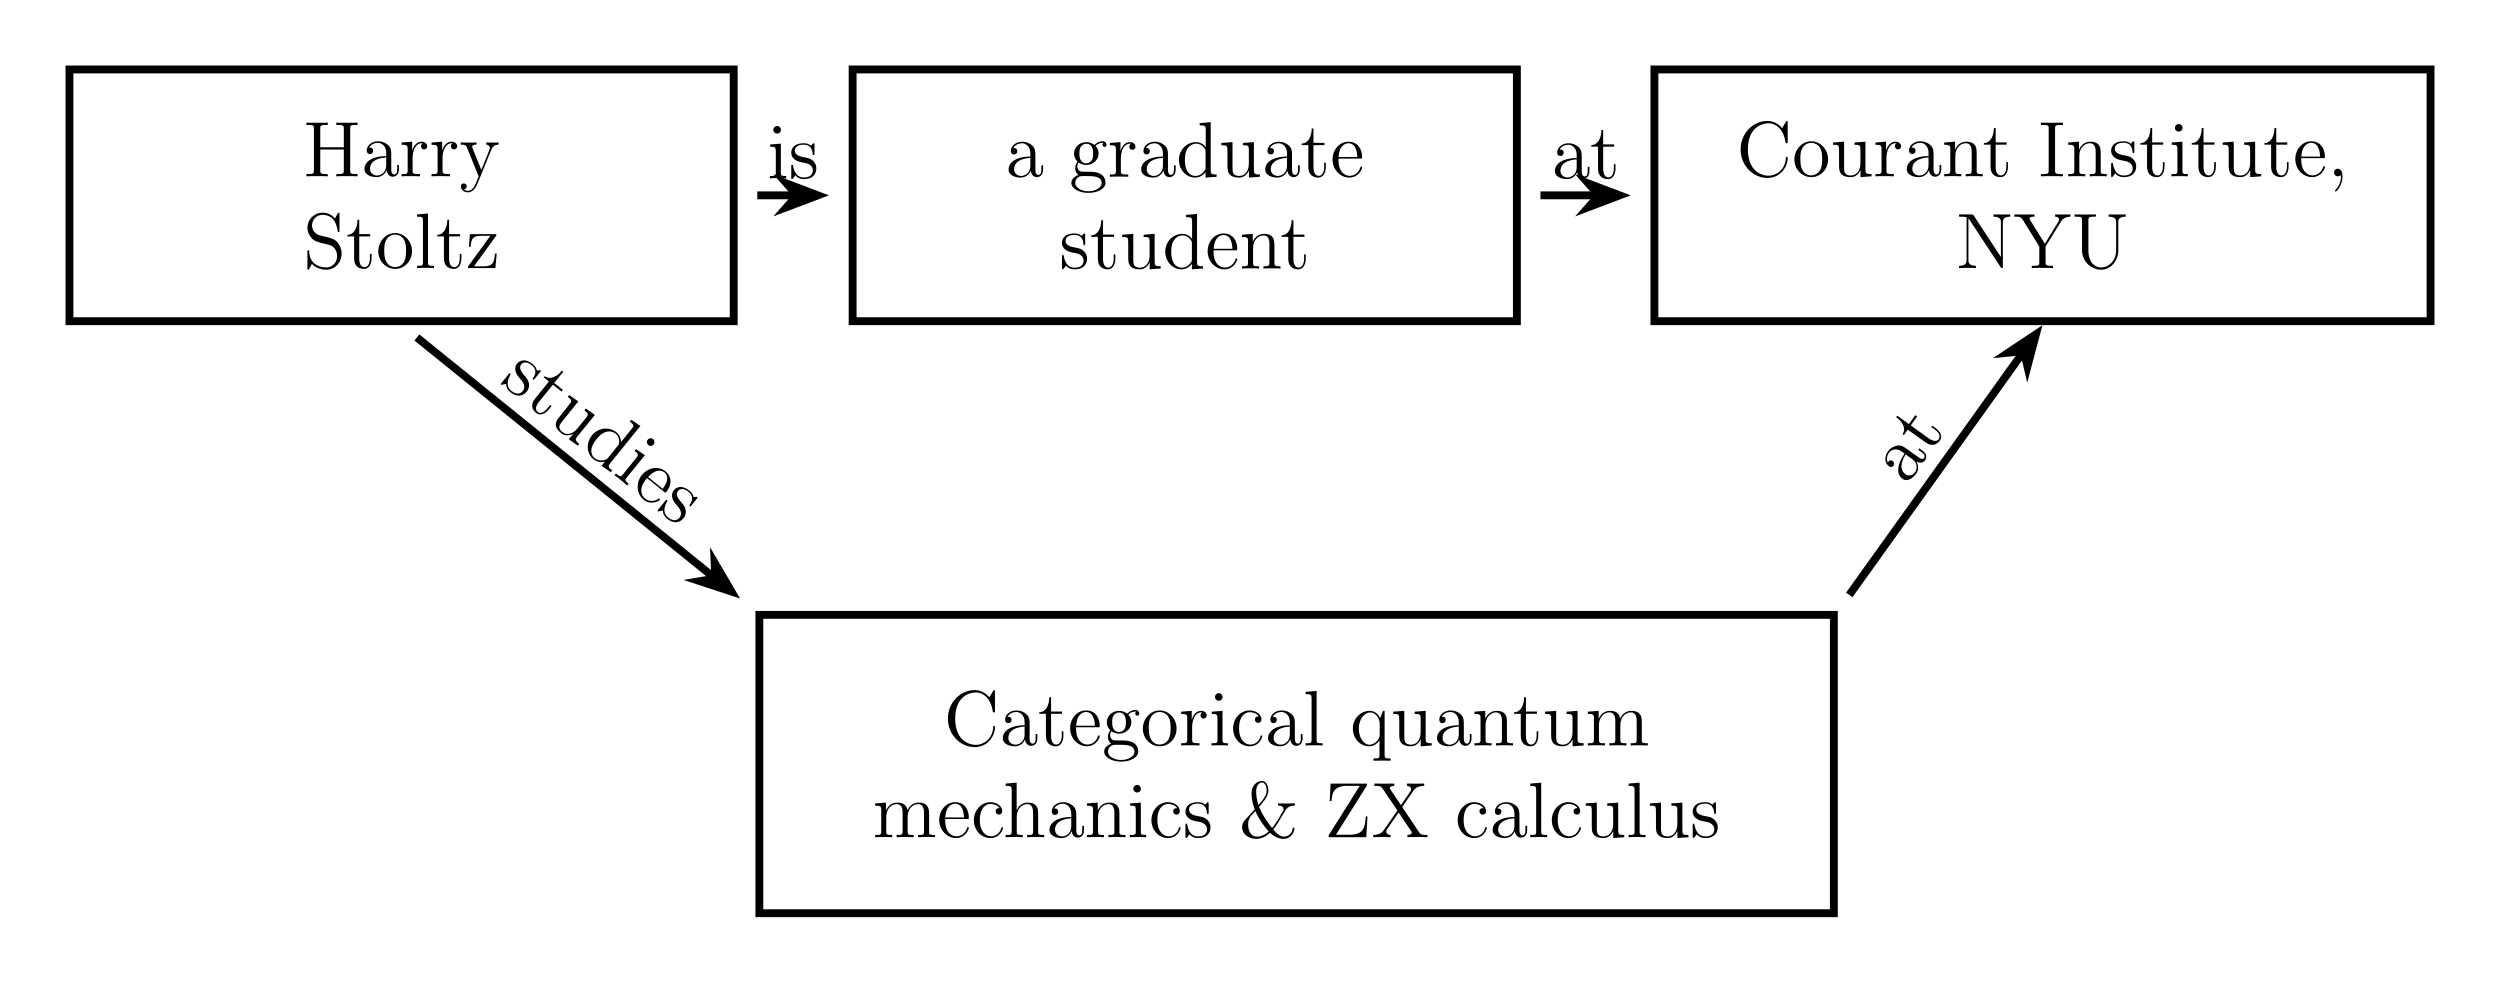
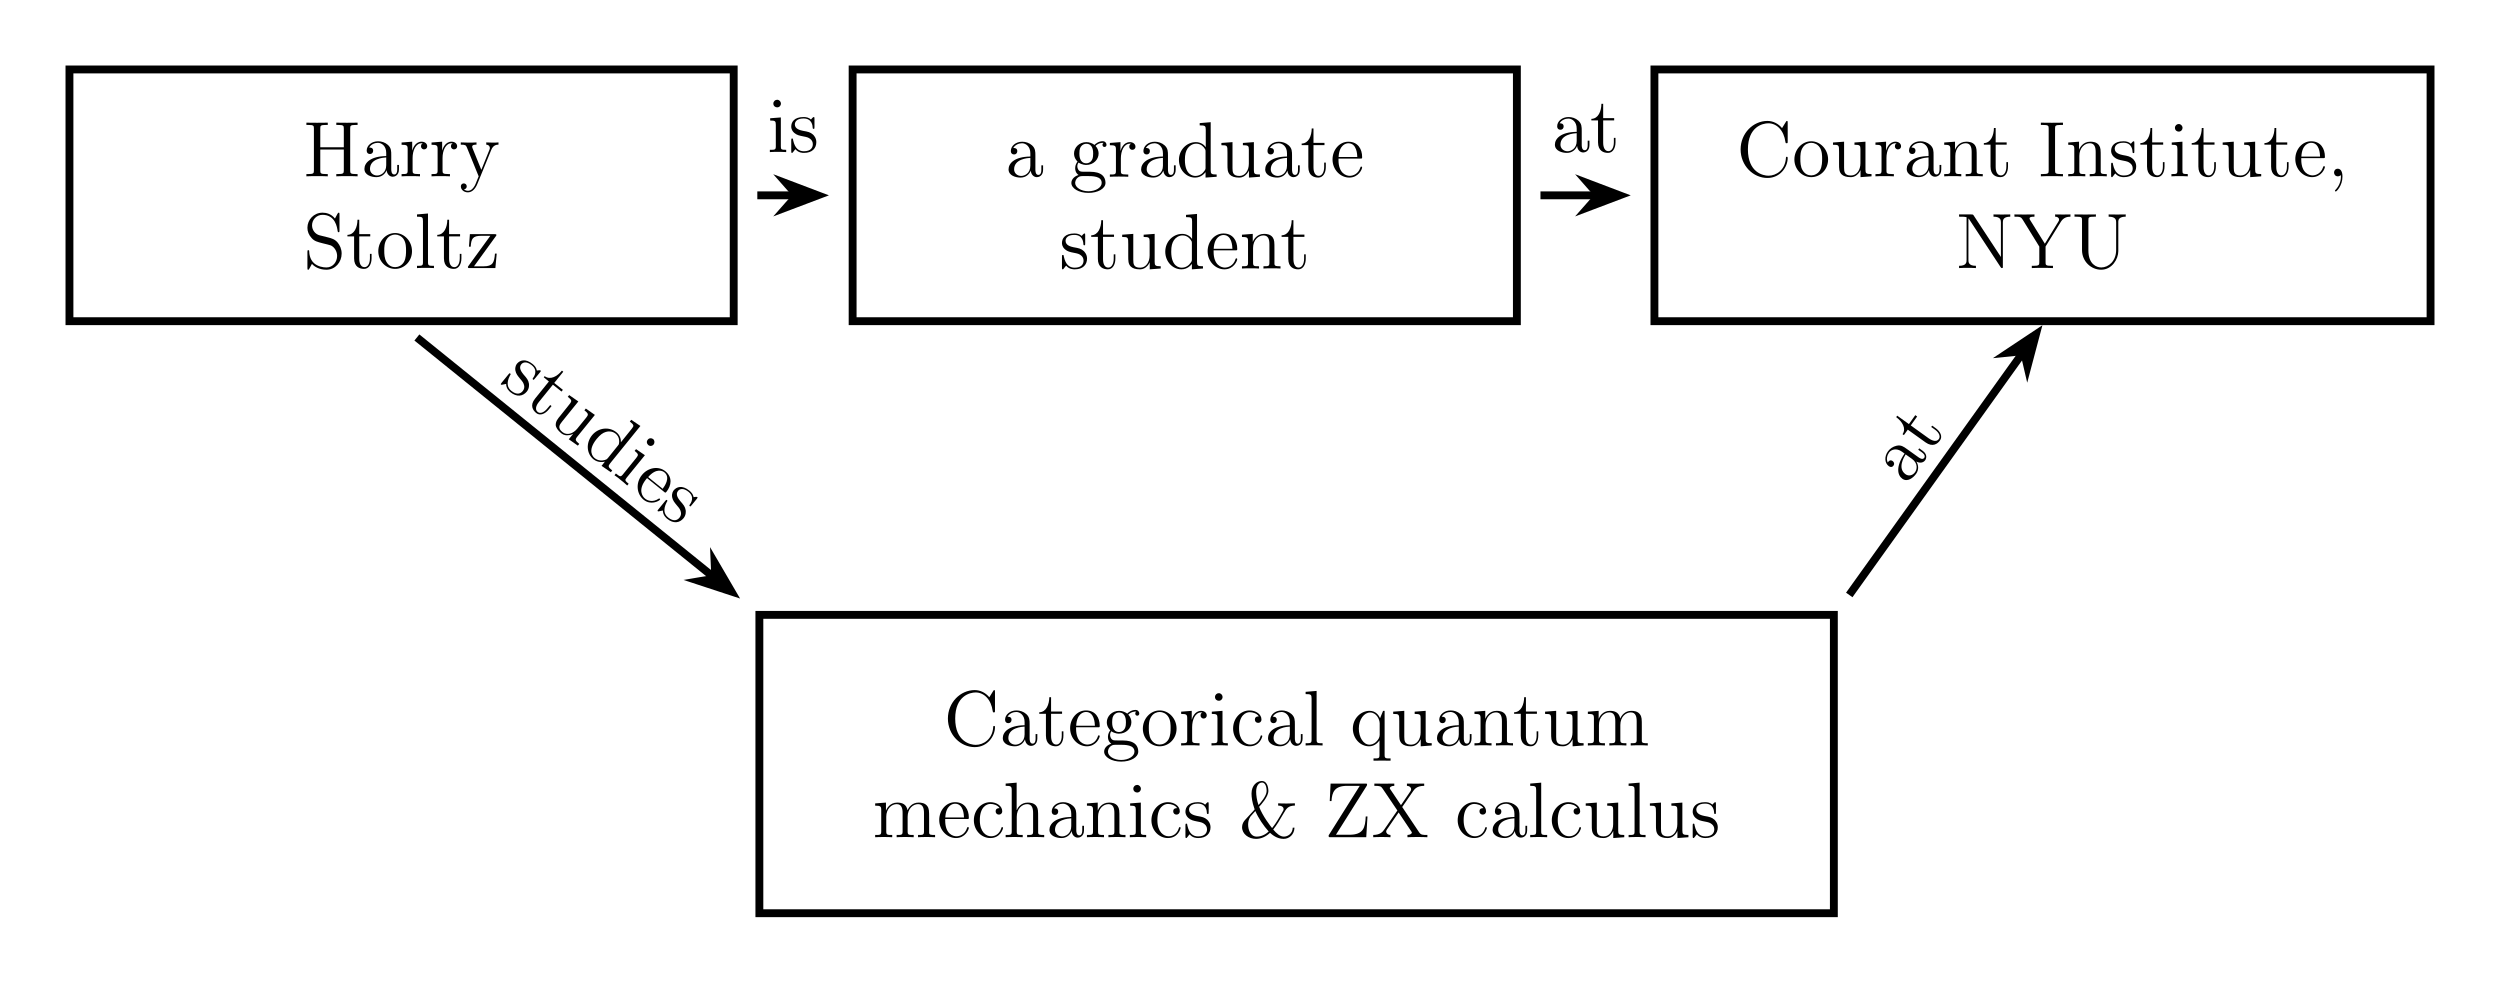
<svg xmlns="http://www.w3.org/2000/svg" xmlns:xlink="http://www.w3.org/1999/xlink" width="380.053pt" height="149.389pt" viewBox="0 0 380.053 149.389">
  <defs>
    <g>
      <g id="glyph-0-0">
        <path d="M 7.141 -7.25 C 7.141 -7.703 7.172 -7.812 8.031 -7.812 L 8.266 -7.812 L 8.266 -8.156 C 7.984 -8.141 7 -8.141 6.656 -8.141 C 6.297 -8.141 5.312 -8.141 5.031 -8.156 L 5.031 -7.812 L 5.266 -7.812 C 6.125 -7.812 6.172 -7.703 6.172 -7.25 L 6.172 -4.422 L 2.594 -4.422 L 2.594 -7.25 C 2.594 -7.703 2.625 -7.812 3.484 -7.812 L 3.734 -7.812 L 3.734 -8.156 C 3.438 -8.141 2.469 -8.141 2.109 -8.141 C 1.75 -8.141 0.781 -8.141 0.484 -8.156 L 0.484 -7.812 L 0.734 -7.812 C 1.594 -7.812 1.625 -7.703 1.625 -7.25 L 1.625 -0.906 C 1.625 -0.469 1.594 -0.344 0.734 -0.344 L 0.484 -0.344 L 0.484 0 C 0.781 -0.031 1.75 -0.031 2.109 -0.031 C 2.469 -0.031 3.438 -0.031 3.734 0 L 3.734 -0.344 L 3.484 -0.344 C 2.625 -0.344 2.594 -0.469 2.594 -0.906 L 2.594 -4.078 L 6.172 -4.078 L 6.172 -0.906 C 6.172 -0.469 6.125 -0.344 5.266 -0.344 L 5.031 -0.344 L 5.031 0 C 5.312 -0.031 6.297 -0.031 6.641 -0.031 C 7 -0.031 7.984 -0.031 8.266 0 L 8.266 -0.344 L 8.031 -0.344 C 7.172 -0.344 7.141 -0.469 7.141 -0.906 Z M 7.141 -7.25 " />
      </g>
      <g id="glyph-0-1">
        <path d="M 4.609 -3.188 C 4.609 -3.844 4.609 -4.312 4.094 -4.781 C 3.672 -5.156 3.125 -5.328 2.609 -5.328 C 1.625 -5.328 0.875 -4.688 0.875 -3.906 C 0.875 -3.562 1.094 -3.391 1.375 -3.391 C 1.656 -3.391 1.859 -3.594 1.859 -3.891 C 1.859 -4.375 1.438 -4.375 1.25 -4.375 C 1.531 -4.875 2.109 -5.094 2.578 -5.094 C 3.125 -5.094 3.844 -4.641 3.844 -3.562 L 3.844 -3.078 C 1.438 -3.047 0.531 -2.047 0.531 -1.125 C 0.531 -0.172 1.625 0.125 2.359 0.125 C 3.141 0.125 3.688 -0.359 3.906 -0.938 C 3.953 -0.375 4.328 0.062 4.844 0.062 C 5.094 0.062 5.781 -0.109 5.781 -1.062 L 5.781 -1.734 L 5.516 -1.734 L 5.516 -1.062 C 5.516 -0.375 5.234 -0.281 5.062 -0.281 C 4.609 -0.281 4.609 -0.922 4.609 -1.094 Z M 3.844 -1.688 C 3.844 -0.516 2.969 -0.125 2.453 -0.125 C 1.859 -0.125 1.375 -0.547 1.375 -1.125 C 1.375 -2.703 3.406 -2.844 3.844 -2.875 Z M 3.844 -1.688 " />
      </g>
      <g id="glyph-0-2">
        <path d="M 2 -2.781 C 2 -3.938 2.469 -5.031 3.391 -5.031 C 3.484 -5.031 3.516 -5.031 3.562 -5.016 C 3.469 -4.969 3.281 -4.906 3.281 -4.578 C 3.281 -4.234 3.547 -4.094 3.734 -4.094 C 3.984 -4.094 4.219 -4.25 4.219 -4.578 C 4.219 -4.938 3.891 -5.266 3.375 -5.266 C 2.359 -5.266 2.016 -4.172 1.953 -3.938 L 1.938 -3.938 L 1.938 -5.266 L 0.328 -5.141 L 0.328 -4.797 C 1.141 -4.797 1.25 -4.703 1.25 -4.125 L 1.25 -0.891 C 1.25 -0.344 1.109 -0.344 0.328 -0.344 L 0.328 0 C 0.672 -0.031 1.328 -0.031 1.688 -0.031 C 2.016 -0.031 2.859 -0.031 3.125 0 L 3.125 -0.344 L 2.891 -0.344 C 2.016 -0.344 2 -0.484 2 -0.906 Z M 2 -2.781 " />
      </g>
      <g id="glyph-0-3">
        <path d="M 4.844 -4 C 5.156 -4.797 5.719 -4.812 5.953 -4.812 L 5.953 -5.156 C 5.609 -5.125 5.438 -5.125 5.062 -5.125 C 4.781 -5.125 4.75 -5.125 4.094 -5.156 L 4.094 -4.812 C 4.531 -4.781 4.641 -4.5 4.641 -4.297 C 4.641 -4.188 4.609 -4.125 4.562 -4 L 3.344 -0.984 L 2.016 -4.25 C 1.953 -4.406 1.953 -4.484 1.953 -4.5 C 1.953 -4.812 2.359 -4.812 2.609 -4.812 L 2.609 -5.156 C 2.297 -5.125 1.703 -5.125 1.375 -5.125 C 0.922 -5.125 0.891 -5.125 0.219 -5.156 L 0.219 -4.812 C 0.906 -4.812 1 -4.75 1.156 -4.375 L 2.938 0 C 2.422 1.266 2.422 1.297 2.359 1.391 C 2.156 1.75 1.844 2.203 1.297 2.203 C 0.938 2.203 0.703 1.984 0.703 1.984 C 0.703 1.984 1.125 1.938 1.125 1.516 C 1.125 1.234 0.891 1.078 0.688 1.078 C 0.484 1.078 0.234 1.188 0.234 1.547 C 0.234 2 0.672 2.438 1.297 2.438 C 1.969 2.438 2.469 1.859 2.766 1.094 Z M 4.844 -4 " />
      </g>
      <g id="glyph-0-4">
        <path d="M 2.484 -4.984 C 1.875 -5.141 1.344 -5.734 1.344 -6.5 C 1.344 -7.344 2.016 -8.094 2.938 -8.094 C 4.906 -8.094 5.156 -6.156 5.234 -5.641 C 5.266 -5.5 5.266 -5.453 5.375 -5.453 C 5.516 -5.453 5.516 -5.516 5.516 -5.719 L 5.516 -8.141 C 5.516 -8.359 5.516 -8.422 5.391 -8.422 C 5.359 -8.422 5.312 -8.422 5.219 -8.266 L 4.828 -7.531 C 4.25 -8.266 3.469 -8.422 2.938 -8.422 C 1.609 -8.422 0.641 -7.344 0.641 -6.125 C 0.641 -5.562 0.844 -5.031 1.297 -4.547 C 1.703 -4.094 2.125 -3.984 2.969 -3.766 C 3.391 -3.672 4.047 -3.5 4.219 -3.438 C 4.781 -3.156 5.156 -2.516 5.156 -1.844 C 5.156 -0.938 4.516 -0.094 3.531 -0.094 C 2.984 -0.094 2.25 -0.234 1.656 -0.734 C 0.969 -1.359 0.922 -2.219 0.906 -2.625 C 0.891 -2.719 0.797 -2.719 0.781 -2.719 C 0.641 -2.719 0.641 -2.656 0.641 -2.438 L 0.641 -0.031 C 0.641 0.188 0.641 0.25 0.766 0.25 C 0.844 0.25 0.844 0.234 0.938 0.078 C 0.984 -0.016 1.234 -0.453 1.328 -0.641 C 1.75 -0.156 2.516 0.25 3.531 0.25 C 4.875 0.25 5.844 -0.891 5.844 -2.203 C 5.844 -2.922 5.562 -3.469 5.25 -3.859 C 4.812 -4.406 4.266 -4.531 3.797 -4.656 Z M 2.484 -4.984 " />
      </g>
      <g id="glyph-0-5">
        <path d="M 2.016 -4.812 L 3.688 -4.812 L 3.688 -5.156 L 2.016 -5.156 L 2.016 -7.344 L 1.75 -7.344 C 1.734 -6.234 1.297 -5.078 0.219 -5.047 L 0.219 -4.812 L 1.234 -4.812 L 1.234 -1.484 C 1.234 -0.156 2.109 0.125 2.75 0.125 C 3.5 0.125 3.891 -0.625 3.891 -1.484 L 3.891 -2.156 L 3.641 -2.156 L 3.641 -1.5 C 3.641 -0.641 3.281 -0.141 2.828 -0.141 C 2.016 -0.141 2.016 -1.25 2.016 -1.453 Z M 2.016 -4.812 " />
      </g>
      <g id="glyph-0-6">
        <path d="M 5.484 -2.562 C 5.484 -4.094 4.312 -5.328 2.922 -5.328 C 1.5 -5.328 0.359 -4.062 0.359 -2.562 C 0.359 -1.031 1.547 0.125 2.922 0.125 C 4.328 0.125 5.484 -1.047 5.484 -2.562 Z M 2.922 -0.141 C 2.484 -0.141 1.953 -0.328 1.609 -0.922 C 1.281 -1.453 1.266 -2.156 1.266 -2.672 C 1.266 -3.125 1.266 -3.844 1.641 -4.391 C 1.969 -4.906 2.5 -5.094 2.922 -5.094 C 3.375 -5.094 3.891 -4.875 4.203 -4.406 C 4.578 -3.859 4.578 -3.109 4.578 -2.672 C 4.578 -2.25 4.578 -1.5 4.266 -0.938 C 3.938 -0.375 3.375 -0.141 2.922 -0.141 Z M 2.922 -0.141 " />
      </g>
      <g id="glyph-0-7">
        <path d="M 2.062 -8.297 L 0.391 -8.156 L 0.391 -7.812 C 1.203 -7.812 1.297 -7.734 1.297 -7.141 L 1.297 -0.891 C 1.297 -0.344 1.172 -0.344 0.391 -0.344 L 0.391 0 C 0.734 -0.031 1.312 -0.031 1.672 -0.031 C 2.031 -0.031 2.625 -0.031 2.969 0 L 2.969 -0.344 C 2.203 -0.344 2.062 -0.344 2.062 -0.891 Z M 2.062 -8.297 " />
      </g>
      <g id="glyph-0-8">
        <path d="M 4.547 -4.812 C 4.656 -4.953 4.656 -4.969 4.656 -5.016 C 4.656 -5.156 4.578 -5.156 4.375 -5.156 L 0.625 -5.156 L 0.484 -3.25 L 0.75 -3.25 C 0.828 -4.469 1.047 -4.906 2.359 -4.906 L 3.734 -4.906 L 0.328 -0.219 C 0.328 0 0.344 0 0.609 0 L 4.5 0 L 4.703 -2.203 L 4.438 -2.203 C 4.328 -0.844 4.125 -0.266 2.703 -0.266 L 1.25 -0.266 Z M 4.547 -4.812 " />
      </g>
      <g id="glyph-0-9">
        <path d="M 1.422 -2.156 C 1.984 -1.797 2.469 -1.797 2.594 -1.797 C 3.672 -1.797 4.469 -2.609 4.469 -3.531 C 4.469 -3.844 4.375 -4.297 4 -4.688 C 4.453 -5.156 5.016 -5.156 5.078 -5.156 C 5.125 -5.156 5.188 -5.156 5.234 -5.141 C 5.109 -5.094 5.062 -4.969 5.062 -4.844 C 5.062 -4.672 5.172 -4.531 5.359 -4.531 C 5.469 -4.531 5.672 -4.594 5.672 -4.859 C 5.672 -5.062 5.516 -5.406 5.094 -5.406 C 4.469 -5.406 4 -5.016 3.844 -4.844 C 3.484 -5.109 3.062 -5.266 2.609 -5.266 C 1.531 -5.266 0.734 -4.453 0.734 -3.531 C 0.734 -2.859 1.141 -2.422 1.266 -2.312 C 1.125 -2.125 0.906 -1.781 0.906 -1.312 C 0.906 -0.625 1.328 -0.328 1.422 -0.266 C 0.875 -0.109 0.328 0.328 0.328 0.938 C 0.328 1.766 1.453 2.453 2.922 2.453 C 4.344 2.453 5.516 1.812 5.516 0.922 C 5.516 0.625 5.438 -0.078 4.719 -0.453 C 4.109 -0.766 3.516 -0.766 2.484 -0.766 C 1.75 -0.766 1.672 -0.766 1.453 -0.984 C 1.344 -1.109 1.234 -1.344 1.234 -1.594 C 1.234 -1.797 1.297 -2 1.422 -2.156 Z M 2.609 -2.047 C 1.547 -2.047 1.547 -3.25 1.547 -3.531 C 1.547 -3.734 1.547 -4.234 1.75 -4.547 C 1.984 -4.906 2.344 -5.016 2.594 -5.016 C 3.641 -5.016 3.641 -3.812 3.641 -3.531 C 3.641 -3.328 3.641 -2.828 3.438 -2.516 C 3.219 -2.156 2.859 -2.047 2.609 -2.047 Z M 2.922 2.203 C 1.781 2.203 0.906 1.609 0.906 0.938 C 0.906 0.844 0.938 0.375 1.391 0.062 C 1.656 -0.109 1.75 -0.109 2.594 -0.109 C 3.578 -0.109 4.938 -0.109 4.938 0.938 C 4.938 1.641 4.031 2.203 2.922 2.203 Z M 2.922 2.203 " />
      </g>
      <g id="glyph-0-10">
        <path d="M 3.578 -8.156 L 3.578 -7.812 C 4.406 -7.812 4.5 -7.734 4.5 -7.141 L 4.5 -4.5 C 4.25 -4.859 3.734 -5.266 3 -5.266 C 1.609 -5.266 0.422 -4.094 0.422 -2.562 C 0.422 -1.047 1.547 0.125 2.875 0.125 C 3.781 0.125 4.297 -0.484 4.469 -0.703 L 4.469 0.125 L 6.156 0 L 6.156 -0.344 C 5.344 -0.344 5.25 -0.438 5.25 -1.016 L 5.25 -8.297 Z M 4.469 -1.406 C 4.469 -1.188 4.469 -1.141 4.297 -0.891 C 4.016 -0.469 3.531 -0.125 2.922 -0.125 C 2.625 -0.125 1.328 -0.234 1.328 -2.562 C 1.328 -3.422 1.469 -3.891 1.734 -4.297 C 1.969 -4.656 2.453 -5.031 3.047 -5.031 C 3.797 -5.031 4.203 -4.5 4.328 -4.297 C 4.469 -4.094 4.469 -4.078 4.469 -3.859 Z M 4.469 -1.406 " />
      </g>
      <g id="glyph-0-11">
        <path d="M 3.641 -5.141 L 3.641 -4.797 C 4.453 -4.797 4.547 -4.703 4.547 -4.125 L 4.547 -1.984 C 4.547 -0.969 4 -0.125 3.109 -0.125 C 2.125 -0.125 2.062 -0.688 2.062 -1.312 L 2.062 -5.266 L 0.375 -5.141 L 0.375 -4.797 C 1.297 -4.797 1.297 -4.75 1.297 -3.688 L 1.297 -1.906 C 1.297 -1.156 1.297 -0.734 1.656 -0.328 C 1.938 -0.031 2.422 0.125 3.031 0.125 C 3.234 0.125 3.625 0.125 4.031 -0.234 C 4.375 -0.5 4.562 -0.953 4.562 -0.953 L 4.562 0.125 L 6.234 0 L 6.234 -0.344 C 5.422 -0.344 5.312 -0.438 5.312 -1.016 L 5.312 -5.266 Z M 3.641 -5.141 " />
      </g>
      <g id="glyph-0-12">
        <path d="M 4.578 -2.766 C 4.844 -2.766 4.859 -2.766 4.859 -3 C 4.859 -4.203 4.219 -5.328 2.766 -5.328 C 1.406 -5.328 0.359 -4.094 0.359 -2.625 C 0.359 -1.047 1.578 0.125 2.906 0.125 C 4.328 0.125 4.859 -1.172 4.859 -1.422 C 4.859 -1.5 4.812 -1.547 4.734 -1.547 C 4.641 -1.547 4.609 -1.484 4.594 -1.422 C 4.281 -0.422 3.484 -0.141 2.969 -0.141 C 2.469 -0.141 1.266 -0.484 1.266 -2.547 L 1.266 -2.766 Z M 1.281 -3 C 1.375 -4.875 2.422 -5.094 2.766 -5.094 C 4.047 -5.094 4.109 -3.406 4.125 -3 Z M 1.281 -3 " />
      </g>
      <g id="glyph-0-13">
        <path d="M 3.922 -5.062 C 3.922 -5.266 3.922 -5.328 3.797 -5.328 C 3.703 -5.328 3.484 -5.062 3.391 -4.953 C 3.031 -5.266 2.656 -5.328 2.266 -5.328 C 0.828 -5.328 0.391 -4.547 0.391 -3.891 C 0.391 -3.75 0.391 -3.328 0.844 -2.922 C 1.234 -2.578 1.641 -2.5 2.188 -2.391 C 2.844 -2.266 3 -2.219 3.297 -1.984 C 3.516 -1.812 3.672 -1.547 3.672 -1.203 C 3.672 -0.688 3.375 -0.125 2.312 -0.125 C 1.531 -0.125 0.953 -0.578 0.688 -1.766 C 0.641 -1.984 0.641 -2 0.641 -2.016 C 0.609 -2.062 0.562 -2.062 0.531 -2.062 C 0.391 -2.062 0.391 -2 0.391 -1.781 L 0.391 -0.156 C 0.391 0.062 0.391 0.125 0.516 0.125 C 0.578 0.125 0.578 0.109 0.781 -0.141 C 0.844 -0.234 0.844 -0.25 1.031 -0.438 C 1.484 0.125 2.125 0.125 2.328 0.125 C 3.578 0.125 4.203 -0.578 4.203 -1.516 C 4.203 -2.156 3.812 -2.547 3.703 -2.656 C 3.281 -3.031 2.953 -3.094 2.156 -3.234 C 1.812 -3.312 0.938 -3.484 0.938 -4.203 C 0.938 -4.562 1.188 -5.109 2.266 -5.109 C 3.562 -5.109 3.641 -4 3.656 -3.641 C 3.672 -3.531 3.75 -3.531 3.797 -3.531 C 3.922 -3.531 3.922 -3.594 3.922 -3.812 Z M 3.922 -5.062 " />
      </g>
      <g id="glyph-0-14">
        <path d="M 5.312 -2.906 C 5.312 -4.016 5.312 -4.344 5.047 -4.734 C 4.703 -5.203 4.141 -5.266 3.734 -5.266 C 2.562 -5.266 2.109 -4.281 2.016 -4.047 L 2.016 -5.266 L 0.375 -5.141 L 0.375 -4.797 C 1.188 -4.797 1.297 -4.703 1.297 -4.125 L 1.297 -0.891 C 1.297 -0.344 1.156 -0.344 0.375 -0.344 L 0.375 0 C 0.688 -0.031 1.344 -0.031 1.672 -0.031 C 2.016 -0.031 2.672 -0.031 2.969 0 L 2.969 -0.344 C 2.219 -0.344 2.062 -0.344 2.062 -0.891 L 2.062 -3.109 C 2.062 -4.359 2.891 -5.031 3.641 -5.031 C 4.375 -5.031 4.547 -4.422 4.547 -3.688 L 4.547 -0.891 C 4.547 -0.344 4.406 -0.344 3.641 -0.344 L 3.641 0 C 3.938 -0.031 4.594 -0.031 4.922 -0.031 C 5.266 -0.031 5.922 -0.031 6.234 0 L 6.234 -0.344 C 5.625 -0.344 5.328 -0.344 5.312 -0.703 Z M 5.312 -2.906 " />
      </g>
      <g id="glyph-0-15">
        <path d="M 7.797 -8.141 C 7.797 -8.359 7.797 -8.422 7.672 -8.422 C 7.609 -8.422 7.594 -8.391 7.516 -8.266 L 6.938 -7.328 C 6.391 -8 5.578 -8.422 4.719 -8.422 C 2.531 -8.422 0.641 -6.531 0.641 -4.094 C 0.641 -1.609 2.562 0.25 4.719 0.25 C 6.688 0.25 7.797 -1.453 7.797 -2.766 C 7.797 -2.906 7.797 -2.969 7.656 -2.969 C 7.547 -2.969 7.531 -2.922 7.531 -2.828 C 7.422 -0.938 6.031 -0.094 4.875 -0.094 C 4.047 -0.094 1.75 -0.594 1.75 -4.094 C 1.75 -7.547 4 -8.062 4.859 -8.062 C 6.125 -8.062 7.219 -7 7.453 -5.219 C 7.484 -5.062 7.484 -5.031 7.625 -5.031 C 7.797 -5.031 7.797 -5.062 7.797 -5.312 Z M 7.797 -8.141 " />
      </g>
      <g id="glyph-0-16">
        <path d="M 2.594 -7.25 C 2.594 -7.703 2.625 -7.812 3.531 -7.812 L 3.797 -7.812 L 3.797 -8.156 C 3.5 -8.141 2.469 -8.141 2.109 -8.141 C 1.75 -8.141 0.719 -8.141 0.438 -8.156 L 0.438 -7.812 L 0.688 -7.812 C 1.594 -7.812 1.625 -7.703 1.625 -7.25 L 1.625 -0.906 C 1.625 -0.469 1.594 -0.344 0.688 -0.344 L 0.438 -0.344 L 0.438 0 C 0.719 -0.031 1.75 -0.031 2.109 -0.031 C 2.469 -0.031 3.5 -0.031 3.797 0 L 3.797 -0.344 L 3.531 -0.344 C 2.625 -0.344 2.594 -0.469 2.594 -0.906 Z M 2.594 -7.25 " />
      </g>
      <g id="glyph-0-17">
        <path d="M 2.078 -7.359 C 2.078 -7.672 1.828 -7.953 1.5 -7.953 C 1.188 -7.953 0.922 -7.703 0.922 -7.375 C 0.922 -7.016 1.203 -6.797 1.5 -6.797 C 1.859 -6.797 2.078 -7.094 2.078 -7.359 Z M 0.438 -5.141 L 0.438 -4.797 C 1.188 -4.797 1.297 -4.719 1.297 -4.141 L 1.297 -0.891 C 1.297 -0.344 1.172 -0.344 0.391 -0.344 L 0.391 0 C 0.734 -0.031 1.297 -0.031 1.656 -0.031 C 1.781 -0.031 2.469 -0.031 2.875 0 L 2.875 -0.344 C 2.109 -0.344 2.062 -0.406 2.062 -0.875 L 2.062 -5.266 Z M 0.438 -5.141 " />
      </g>
      <g id="glyph-0-18">
        <path d="M 2.328 0.047 C 2.328 -0.688 2.078 -1.156 1.609 -1.156 C 1.266 -1.156 1.047 -0.891 1.047 -0.578 C 1.047 -0.266 1.266 0 1.625 0 C 1.812 0 1.938 -0.078 2.016 -0.141 C 2.047 -0.172 2.062 -0.172 2.062 -0.172 C 2.094 -0.172 2.094 -0.016 2.094 0.047 C 2.094 0.812 1.781 1.531 1.25 2.078 C 1.203 2.109 1.188 2.141 1.188 2.188 C 1.188 2.25 1.25 2.312 1.312 2.312 C 1.422 2.312 2.328 1.422 2.328 0.047 Z M 2.328 0.047 " />
      </g>
      <g id="glyph-0-19">
        <path d="M 2.703 -8 C 2.594 -8.156 2.578 -8.156 2.312 -8.156 L 0.484 -8.156 L 0.484 -7.812 C 1 -7.812 1.297 -7.812 1.625 -7.734 L 1.625 -1.25 C 1.625 -0.906 1.625 -0.344 0.484 -0.344 L 0.484 0 C 0.797 -0.031 1.438 -0.031 1.766 -0.031 C 2.109 -0.031 2.734 -0.031 3.047 0 L 3.047 -0.344 C 1.906 -0.344 1.906 -0.906 1.906 -1.25 L 1.906 -7.547 C 2.016 -7.453 2.016 -7.422 2.109 -7.281 L 6.781 -0.172 C 6.891 -0.016 6.906 0 7 0 C 7.094 0 7.125 -0.047 7.141 -0.078 L 7.141 -6.906 C 7.141 -7.25 7.141 -7.812 8.266 -7.812 L 8.266 -8.156 C 7.953 -8.141 7.328 -8.141 7 -8.141 C 6.656 -8.141 6.031 -8.141 5.719 -8.156 L 5.719 -7.812 C 6.844 -7.812 6.844 -7.25 6.844 -6.906 L 6.844 -1.688 Z M 2.703 -8 " />
      </g>
      <g id="glyph-0-20">
        <path d="M 7.188 -7.047 C 7.578 -7.672 8.125 -7.812 8.641 -7.812 L 8.641 -8.156 C 7.969 -8.141 7.953 -8.141 7.531 -8.141 C 7.203 -8.141 6.609 -8.141 6.312 -8.156 L 6.312 -7.812 C 6.656 -7.812 6.906 -7.656 6.906 -7.375 C 6.906 -7.219 6.891 -7.188 6.766 -7 L 4.75 -3.703 L 2.516 -7.297 C 2.453 -7.422 2.422 -7.453 2.422 -7.531 C 2.422 -7.781 2.734 -7.812 3.172 -7.812 L 3.172 -8.156 C 2.891 -8.141 1.922 -8.141 1.594 -8.141 C 1.25 -8.141 0.406 -8.141 0.125 -8.156 L 0.125 -7.812 C 0.969 -7.812 1.125 -7.781 1.391 -7.344 L 3.906 -3.266 L 3.906 -0.906 C 3.906 -0.469 3.875 -0.344 3.016 -0.344 L 2.766 -0.344 L 2.766 0 C 3.047 -0.031 4.031 -0.031 4.375 -0.031 C 4.719 -0.031 5.703 -0.031 5.984 0 L 5.984 -0.344 L 5.75 -0.344 C 4.875 -0.344 4.859 -0.469 4.859 -0.891 L 4.859 -3.281 Z M 7.188 -7.047 " />
      </g>
      <g id="glyph-0-21">
        <path d="M 6.812 -2.75 C 6.812 -1.078 5.672 -0.094 4.547 -0.094 C 3.844 -0.094 2.594 -0.578 2.594 -2.672 L 2.594 -7.25 C 2.594 -7.703 2.625 -7.812 3.484 -7.812 L 3.734 -7.812 L 3.734 -8.156 C 3.438 -8.141 2.469 -8.141 2.109 -8.141 C 1.75 -8.141 0.781 -8.141 0.484 -8.156 L 0.484 -7.812 L 0.734 -7.812 C 1.594 -7.812 1.625 -7.703 1.625 -7.25 L 1.625 -2.734 C 1.625 -1 3.016 0.25 4.531 0.25 C 6.188 0.25 7.141 -1.375 7.141 -2.562 L 7.141 -7.094 C 7.141 -7.812 8.062 -7.812 8.266 -7.812 L 8.266 -8.156 C 7.953 -8.141 7.312 -8.141 6.984 -8.141 C 6.641 -8.141 5.984 -8.141 5.672 -8.156 L 5.672 -7.812 C 6.812 -7.812 6.812 -7.25 6.812 -6.938 Z M 6.812 -2.75 " />
      </g>
      <g id="glyph-0-22">
        <path d="M 4.328 -4.422 C 4.188 -4.422 3.734 -4.422 3.734 -3.938 C 3.734 -3.641 3.938 -3.438 4.234 -3.438 C 4.5 -3.438 4.734 -3.609 4.734 -3.953 C 4.734 -4.75 3.891 -5.328 2.922 -5.328 C 1.531 -5.328 0.422 -4.094 0.422 -2.578 C 0.422 -1.047 1.562 0.125 2.922 0.125 C 4.5 0.125 4.859 -1.312 4.859 -1.422 C 4.859 -1.531 4.766 -1.531 4.734 -1.531 C 4.625 -1.531 4.609 -1.5 4.578 -1.344 C 4.312 -0.5 3.672 -0.141 3.031 -0.141 C 2.297 -0.141 1.328 -0.781 1.328 -2.594 C 1.328 -4.578 2.344 -5.062 2.938 -5.062 C 3.391 -5.062 4.047 -4.891 4.328 -4.422 Z M 4.328 -4.422 " />
      </g>
      <g id="glyph-0-23">
        <path d="M 5.25 -5.266 L 5.016 -5.266 L 4.562 -4.156 C 4.344 -4.609 3.891 -5.266 2.969 -5.266 C 1.656 -5.266 0.422 -4.141 0.422 -2.562 C 0.422 -1.047 1.562 0.125 2.875 0.125 C 3.516 0.125 4.047 -0.172 4.469 -0.781 L 4.469 1.438 C 4.469 1.969 4.344 1.969 3.562 1.969 L 3.562 2.312 C 3.875 2.297 4.516 2.297 4.859 2.297 C 5.203 2.297 5.844 2.297 6.156 2.312 L 6.156 1.969 C 5.391 1.969 5.25 1.969 5.25 1.438 Z M 4.5 -1.609 C 4.5 -1.219 4.281 -0.875 4 -0.594 C 3.578 -0.156 3.125 -0.125 2.938 -0.125 C 2.031 -0.125 1.328 -1.25 1.328 -2.562 C 1.328 -4 2.156 -5.016 3.047 -5.016 C 4 -5.016 4.5 -3.984 4.5 -3.359 Z M 4.5 -1.609 " />
      </g>
      <g id="glyph-0-24">
        <path d="M 8.578 -2.906 C 8.578 -4.016 8.578 -4.344 8.297 -4.734 C 7.953 -5.203 7.391 -5.266 6.984 -5.266 C 5.984 -5.266 5.484 -4.547 5.297 -4.094 C 5.125 -5.016 4.484 -5.266 3.734 -5.266 C 2.562 -5.266 2.109 -4.281 2.016 -4.047 L 2.016 -5.266 L 0.375 -5.141 L 0.375 -4.797 C 1.188 -4.797 1.297 -4.703 1.297 -4.125 L 1.297 -0.891 C 1.297 -0.344 1.156 -0.344 0.375 -0.344 L 0.375 0 C 0.688 -0.031 1.344 -0.031 1.672 -0.031 C 2.016 -0.031 2.672 -0.031 2.969 0 L 2.969 -0.344 C 2.219 -0.344 2.062 -0.344 2.062 -0.891 L 2.062 -3.109 C 2.062 -4.359 2.891 -5.031 3.641 -5.031 C 4.375 -5.031 4.547 -4.422 4.547 -3.688 L 4.547 -0.891 C 4.547 -0.344 4.406 -0.344 3.641 -0.344 L 3.641 0 C 3.938 -0.031 4.594 -0.031 4.922 -0.031 C 5.266 -0.031 5.922 -0.031 6.234 0 L 6.234 -0.344 C 5.469 -0.344 5.312 -0.344 5.312 -0.891 L 5.312 -3.109 C 5.312 -4.359 6.141 -5.031 6.891 -5.031 C 7.625 -5.031 7.797 -4.422 7.797 -3.688 L 7.797 -0.891 C 7.797 -0.344 7.656 -0.344 6.891 -0.344 L 6.891 0 C 7.203 -0.031 7.844 -0.031 8.172 -0.031 C 8.516 -0.031 9.172 -0.031 9.484 0 L 9.484 -0.344 C 8.875 -0.344 8.578 -0.344 8.578 -0.703 Z M 8.578 -2.906 " />
      </g>
      <g id="glyph-0-25">
        <path d="M 5.312 -2.906 C 5.312 -4.016 5.312 -4.344 5.047 -4.734 C 4.703 -5.203 4.141 -5.266 3.734 -5.266 C 2.703 -5.266 2.219 -4.5 2.062 -4.125 L 2.047 -4.125 L 2.047 -8.297 L 0.375 -8.156 L 0.375 -7.812 C 1.188 -7.812 1.297 -7.734 1.297 -7.141 L 1.297 -0.891 C 1.297 -0.344 1.156 -0.344 0.375 -0.344 L 0.375 0 C 0.688 -0.031 1.344 -0.031 1.672 -0.031 C 2.016 -0.031 2.672 -0.031 2.969 0 L 2.969 -0.344 C 2.219 -0.344 2.062 -0.344 2.062 -0.891 L 2.062 -3.109 C 2.062 -4.359 2.891 -5.031 3.641 -5.031 C 4.375 -5.031 4.547 -4.422 4.547 -3.688 L 4.547 -0.891 C 4.547 -0.344 4.406 -0.344 3.641 -0.344 L 3.641 0 C 3.938 -0.031 4.594 -0.031 4.922 -0.031 C 5.266 -0.031 5.922 -0.031 6.234 0 L 6.234 -0.344 C 5.625 -0.344 5.328 -0.344 5.312 -0.703 Z M 5.312 -2.906 " />
      </g>
      <g id="glyph-0-26">
        <path d="M 0.938 -2.625 C 0.734 -2.406 0.484 -2.016 0.484 -1.531 C 0.484 -0.484 1.484 0.25 2.609 0.25 C 3.406 0.25 4.125 -0.094 4.734 -0.672 C 5.031 -0.406 5.766 0.25 6.797 0.25 C 7.688 0.25 8.422 -0.438 8.453 -1.453 L 8.188 -1.453 C 8.156 -0.531 7.422 -0.094 6.844 -0.094 C 6.25 -0.094 5.719 -0.578 5.219 -1.172 C 5.766 -1.859 6.188 -2.562 6.797 -3.625 C 7.219 -4.344 7.469 -4.797 8.516 -4.812 L 8.516 -5.156 C 8.109 -5.141 7.719 -5.125 7.328 -5.125 C 7 -5.125 6.234 -5.125 5.969 -5.156 L 5.969 -4.812 C 6.469 -4.812 6.797 -4.609 6.797 -4.281 C 6.797 -4.234 6.797 -4.156 6.75 -4.062 C 6.516 -3.625 6.188 -3.078 5.891 -2.594 C 5.469 -1.906 5.094 -1.453 5.047 -1.391 C 4.844 -1.641 3.625 -3.188 3.078 -4.625 C 3.375 -4.953 4.484 -6.141 4.484 -7.047 C 4.484 -7.156 4.469 -8.547 3.484 -8.547 C 2.766 -8.547 1.922 -7.906 1.922 -6.641 C 1.922 -6.078 2.031 -5.266 2.328 -4.453 C 2.359 -4.359 2.391 -4.266 2.391 -4.25 C 2.391 -4.203 2.328 -4.141 2.312 -4.125 Z M 2.984 -4.891 C 2.734 -5.578 2.625 -6.391 2.625 -6.922 C 2.625 -7.891 3.078 -8.312 3.516 -8.312 C 4.172 -8.312 4.219 -7.266 4.219 -7.031 C 4.219 -6.25 3.234 -5.172 2.984 -4.891 Z M 2.5 -3.984 C 2.969 -2.891 3.766 -1.719 4.531 -0.875 C 3.797 -0.172 3.062 -0.094 2.719 -0.094 C 1.734 -0.094 1.406 -1.172 1.406 -1.906 C 1.406 -2.219 1.453 -2.719 1.766 -3.156 C 1.781 -3.188 2.406 -3.875 2.5 -3.984 Z M 2.5 -3.984 " />
      </g>
      <g id="glyph-0-27">
        <path d="M 6.391 -7.75 C 6.484 -7.906 6.484 -7.906 6.484 -8 C 6.484 -8.156 6.438 -8.156 6.203 -8.156 L 0.938 -8.156 L 0.812 -5.5 L 1.078 -5.5 C 1.156 -6.844 1.531 -7.812 3.469 -7.812 L 5.375 -7.812 L 0.641 -0.281 C 0.641 -0.016 0.656 0 0.938 0 L 6.359 0 L 6.547 -3.156 L 6.281 -3.156 C 6.203 -1.469 5.953 -0.375 3.781 -0.375 L 1.75 -0.375 Z M 6.391 -7.75 " />
      </g>
      <g id="glyph-0-28">
        <path d="M 4.672 -4.594 L 6.328 -7 C 6.531 -7.281 6.875 -7.812 8.016 -7.812 L 8.016 -8.156 C 7.5 -8.141 7.359 -8.141 6.75 -8.141 C 6.438 -8.141 5.672 -8.141 5.391 -8.156 L 5.391 -7.812 C 5.875 -7.781 6.031 -7.5 6.031 -7.297 C 6.031 -7.156 5.984 -7.094 5.922 -6.984 L 4.484 -4.875 L 2.875 -7.266 C 2.828 -7.312 2.781 -7.406 2.781 -7.453 C 2.781 -7.625 3.031 -7.812 3.469 -7.812 L 3.469 -8.156 C 3.172 -8.141 2.234 -8.141 1.891 -8.141 C 1.547 -8.141 0.719 -8.141 0.438 -8.156 L 0.438 -7.812 C 1.328 -7.812 1.453 -7.75 1.703 -7.375 L 3.938 -4.062 L 1.922 -1.141 C 1.719 -0.844 1.344 -0.359 0.266 -0.344 L 0.266 0 C 0.781 -0.031 0.906 -0.031 1.516 -0.031 C 1.844 -0.031 2.625 -0.031 2.891 0 L 2.891 -0.344 C 2.391 -0.375 2.234 -0.672 2.234 -0.875 C 2.234 -1 2.297 -1.094 2.359 -1.188 L 4.125 -3.766 L 6.062 -0.875 C 6.125 -0.766 6.141 -0.75 6.141 -0.703 C 6.141 -0.562 5.922 -0.359 5.469 -0.344 L 5.469 0 C 5.75 -0.031 6.688 -0.031 7.031 -0.031 C 7.359 -0.031 8.219 -0.031 8.5 0 L 8.5 -0.344 C 7.797 -0.344 7.5 -0.344 7.234 -0.766 Z M 4.672 -4.594 " />
      </g>
      <g id="glyph-1-0">
        <path d="M 6.234 -1.469 C 6.359 -1.625 6.391 -1.672 6.297 -1.75 C 6.219 -1.812 5.891 -1.75 5.75 -1.734 C 5.672 -2.188 5.406 -2.469 5.109 -2.719 C 3.984 -3.625 3.156 -3.281 2.734 -2.781 C 2.656 -2.672 2.391 -2.344 2.484 -1.734 C 2.578 -1.219 2.859 -0.906 3.203 -0.484 C 3.641 0.016 3.719 0.172 3.812 0.531 C 3.875 0.797 3.828 1.109 3.609 1.375 C 3.297 1.781 2.703 2.031 1.875 1.359 C 1.266 0.875 1.094 0.141 1.641 -0.938 C 1.75 -1.141 1.75 -1.156 1.766 -1.156 C 1.766 -1.219 1.734 -1.25 1.703 -1.281 C 1.594 -1.359 1.547 -1.312 1.422 -1.141 L 0.391 0.125 C 0.25 0.297 0.219 0.344 0.328 0.422 C 0.375 0.453 0.391 0.438 0.703 0.375 C 0.797 0.344 0.812 0.344 1.078 0.297 C 1.078 1.031 1.578 1.422 1.734 1.562 C 2.703 2.344 3.625 2.188 4.219 1.469 C 4.625 0.969 4.562 0.406 4.547 0.266 C 4.453 -0.297 4.234 -0.547 3.703 -1.156 C 3.484 -1.438 2.922 -2.109 3.375 -2.672 C 3.594 -2.953 4.125 -3.219 4.969 -2.547 C 5.969 -1.734 5.344 -0.828 5.125 -0.531 C 5.078 -0.438 5.141 -0.391 5.172 -0.359 C 5.266 -0.281 5.312 -0.328 5.438 -0.5 Z M 6.234 -1.469 " />
      </g>
      <g id="glyph-1-1">
        <path d="M 4.594 -2.484 L 5.906 -1.438 L 6.109 -1.703 L 4.797 -2.75 L 6.172 -4.453 L 5.969 -4.625 C 5.266 -3.75 4.203 -3.141 3.344 -3.781 L 3.203 -3.609 L 3.984 -2.969 L 1.891 -0.375 C 1.047 0.656 1.562 1.422 2.062 1.828 C 2.641 2.297 3.422 1.953 3.969 1.281 L 4.391 0.766 L 4.188 0.609 L 3.766 1.109 C 3.234 1.781 2.641 1.953 2.297 1.672 C 1.656 1.156 2.344 0.297 2.469 0.141 Z M 4.594 -2.484 " />
      </g>
      <g id="glyph-1-2">
        <path d="M 6.062 -1.719 L 5.844 -1.453 C 6.484 -0.938 6.484 -0.797 6.125 -0.344 L 4.781 1.312 C 4.141 2.109 3.188 2.422 2.5 1.859 C 1.734 1.234 2.047 0.766 2.438 0.281 L 4.922 -2.797 L 3.531 -3.766 L 3.312 -3.5 C 4.031 -2.922 4 -2.875 3.328 -2.062 L 2.219 -0.672 C 1.734 -0.094 1.484 0.234 1.484 0.797 C 1.516 1.188 1.812 1.609 2.281 2 C 2.438 2.125 2.734 2.375 3.281 2.344 C 3.719 2.359 4.141 2.125 4.141 2.125 L 3.469 2.953 L 4.844 3.922 L 5.062 3.656 C 4.438 3.141 4.406 3 4.766 2.547 L 7.438 -0.75 Z M 6.062 -1.719 " />
      </g>
      <g id="glyph-1-3">
        <path d="M 7.906 -4.094 L 7.688 -3.828 C 8.328 -3.312 8.359 -3.188 7.984 -2.734 L 6.328 -0.672 C 6.359 -1.109 6.219 -1.75 5.641 -2.203 C 4.562 -3.078 2.906 -2.922 1.938 -1.734 C 0.984 -0.547 1.125 1.062 2.156 1.906 C 2.859 2.469 3.641 2.328 3.906 2.266 L 3.391 2.906 L 4.797 3.875 L 5.016 3.609 C 4.375 3.094 4.359 2.953 4.719 2.5 L 9.297 -3.156 Z M 4.359 1.719 C 4.219 1.891 4.188 1.922 3.906 2.016 C 3.422 2.156 2.828 2.125 2.344 1.734 C 2.125 1.562 1.172 0.641 2.641 -1.172 C 3.188 -1.828 3.578 -2.109 4.047 -2.25 C 4.453 -2.391 5.062 -2.359 5.531 -1.984 C 6.109 -1.516 6.094 -0.859 6.062 -0.625 C 6.047 -0.375 6.031 -0.359 5.891 -0.188 Z M 4.359 1.719 " />
      </g>
      <g id="glyph-1-4">
        <path d="M 6.234 -4.406 C 6.438 -4.656 6.422 -5.031 6.172 -5.25 C 5.922 -5.438 5.562 -5.422 5.359 -5.156 C 5.125 -4.875 5.203 -4.531 5.438 -4.344 C 5.719 -4.109 6.062 -4.203 6.234 -4.406 Z M 3.578 -3.719 L 3.359 -3.453 C 3.938 -2.984 3.984 -2.859 3.625 -2.406 L 1.578 0.125 C 1.234 0.547 1.125 0.469 0.516 -0.016 L 0.297 0.25 C 0.594 0.438 1.031 0.781 1.297 1.016 C 1.406 1.094 1.938 1.516 2.234 1.812 L 2.453 1.547 C 1.859 1.062 1.859 0.984 2.156 0.609 L 4.922 -2.797 Z M 3.578 -3.719 " />
      </g>
      <g id="glyph-1-5">
        <path d="M 5.297 0.719 C 5.5 0.891 5.516 0.891 5.672 0.719 C 6.422 -0.219 6.625 -1.484 5.5 -2.406 C 4.438 -3.25 2.859 -2.969 1.938 -1.828 C 0.938 -0.594 1.156 1.078 2.188 1.922 C 3.281 2.812 4.516 2.141 4.672 1.938 C 4.719 1.875 4.719 1.828 4.656 1.766 C 4.578 1.719 4.516 1.734 4.469 1.781 C 3.594 2.359 2.797 2.078 2.406 1.75 C 2.016 1.438 1.281 0.422 2.578 -1.188 L 2.719 -1.359 Z M 2.891 -1.516 C 4.125 -2.938 5.094 -2.453 5.359 -2.234 C 6.344 -1.422 5.344 -0.078 5.094 0.266 Z M 2.891 -1.516 " />
      </g>
      <g id="glyph-2-0">
        <path d="M 0.094 -5.609 C -0.438 -5.984 -0.812 -6.266 -1.5 -6.109 C -2.047 -5.984 -2.516 -5.656 -2.812 -5.234 C -3.375 -4.438 -3.297 -3.453 -2.656 -3 C -2.375 -2.797 -2.109 -2.859 -1.953 -3.094 C -1.781 -3.312 -1.844 -3.609 -2.078 -3.781 C -2.484 -4.062 -2.719 -3.719 -2.828 -3.562 C -3.078 -4.094 -2.906 -4.688 -2.641 -5.062 C -2.328 -5.516 -1.531 -5.828 -0.656 -5.203 L -0.266 -4.922 C -1.641 -2.953 -1.359 -1.625 -0.609 -1.094 C 0.172 -0.531 1.062 -1.25 1.484 -1.844 C 1.938 -2.469 1.844 -3.203 1.516 -3.719 C 1.984 -3.438 2.562 -3.484 2.859 -3.906 C 3.016 -4.109 3.266 -4.766 2.5 -5.328 L 1.953 -5.719 L 1.812 -5.5 L 2.359 -5.109 C 2.906 -4.703 2.812 -4.406 2.719 -4.266 C 2.453 -3.906 1.938 -4.281 1.797 -4.391 Z M 0.859 -4.109 C 1.812 -3.422 1.625 -2.484 1.312 -2.078 C 0.969 -1.594 0.359 -1.438 -0.125 -1.781 C -1.406 -2.703 -0.328 -4.422 -0.109 -4.797 Z M 0.859 -4.109 " />
      </g>
      <g id="glyph-2-1">
        <path d="M -2.734 -4.438 L -1.766 -5.797 L -2.047 -6 L -3.016 -4.641 L -4.797 -5.922 L -4.953 -5.703 C -4.047 -5.031 -3.375 -4 -3.984 -3.109 L -3.781 -2.969 L -3.188 -3.797 L -0.484 -1.859 C 0.594 -1.094 1.344 -1.641 1.703 -2.156 C 2.141 -2.766 1.75 -3.516 1.062 -4.016 L 0.516 -4.406 L 0.375 -4.203 L 0.906 -3.828 C 1.609 -3.328 1.797 -2.75 1.531 -2.375 C 1.062 -1.719 0.156 -2.375 -0.016 -2.484 Z M -2.734 -4.438 " />
      </g>
    </g>
  </defs>
  <path fill="none" stroke-width="1.196" stroke-linecap="butt" stroke-linejoin="miter" stroke="rgb(0%, 0%, 0%)" stroke-opacity="1" stroke-miterlimit="10" d="M -50.491 29.055 L 50.489 29.055 L 50.489 67.324 L -50.491 67.324 Z M -50.491 29.055 " transform="matrix(1, 0, 0, -1, 61.05, 77.883)" />
  <g fill="rgb(0%, 0%, 0%)" fill-opacity="1">
    <use xlink:href="#glyph-0-0" x="46.095" y="26.805" />
    <use xlink:href="#glyph-0-1" x="54.87" y="26.805" />
    <use xlink:href="#glyph-0-2" x="60.723" y="26.805" />
    <use xlink:href="#glyph-0-2" x="65.276" y="26.805" />
    <use xlink:href="#glyph-0-3" x="69.828" y="26.805" />
  </g>
  <g fill="rgb(0%, 0%, 0%)" fill-opacity="1">
    <use xlink:href="#glyph-0-4" x="46.093" y="40.753" />
    <use xlink:href="#glyph-0-5" x="52.597" y="40.753" />
    <use xlink:href="#glyph-0-6" x="57.149" y="40.753" />
    <use xlink:href="#glyph-0-7" x="63.002" y="40.753" />
    <use xlink:href="#glyph-0-5" x="66.254" y="40.753" />
    <use xlink:href="#glyph-0-8" x="70.807" y="40.753" />
  </g>
  <path fill="none" stroke-width="1.196" stroke-linecap="butt" stroke-linejoin="miter" stroke="rgb(0%, 0%, 0%)" stroke-opacity="1" stroke-miterlimit="10" d="M 68.567 29.055 L 169.548 29.055 L 169.548 67.324 L 68.567 67.324 Z M 68.567 29.055 " transform="matrix(1, 0, 0, -1, 61.05, 77.883)" />
  <g fill="rgb(0%, 0%, 0%)" fill-opacity="1">
    <use xlink:href="#glyph-0-1" x="152.791" y="26.872" />
  </g>
  <g fill="rgb(0%, 0%, 0%)" fill-opacity="1">
    <use xlink:href="#glyph-0-9" x="162.542" y="26.872" />
    <use xlink:href="#glyph-0-2" x="168.395" y="26.872" />
    <use xlink:href="#glyph-0-1" x="172.947" y="26.872" />
    <use xlink:href="#glyph-0-10" x="178.801" y="26.872" />
    <use xlink:href="#glyph-0-11" x="185.304" y="26.872" />
    <use xlink:href="#glyph-0-1" x="191.808" y="26.872" />
    <use xlink:href="#glyph-0-5" x="197.661" y="26.872" />
    <use xlink:href="#glyph-0-12" x="202.214" y="26.872" />
  </g>
  <g fill="rgb(0%, 0%, 0%)" fill-opacity="1">
    <use xlink:href="#glyph-0-13" x="161.05" y="40.82" />
    <use xlink:href="#glyph-0-5" x="165.667" y="40.82" />
    <use xlink:href="#glyph-0-11" x="170.22" y="40.82" />
    <use xlink:href="#glyph-0-10" x="176.723" y="40.82" />
    <use xlink:href="#glyph-0-12" x="183.227" y="40.82" />
    <use xlink:href="#glyph-0-14" x="188.43" y="40.82" />
  </g>
  <g fill="rgb(0%, 0%, 0%)" fill-opacity="1">
    <use xlink:href="#glyph-0-5" x="194.611" y="40.82" />
  </g>
  <path fill="none" stroke-width="1.196" stroke-linecap="butt" stroke-linejoin="miter" stroke="rgb(0%, 0%, 0%)" stroke-opacity="1" stroke-miterlimit="10" d="M 190.458 29.055 L 308.446 29.055 L 308.446 67.324 L 190.458 67.324 Z M 190.458 29.055 " transform="matrix(1, 0, 0, -1, 61.05, 77.883)" />
  <g fill="rgb(0%, 0%, 0%)" fill-opacity="1">
    <use xlink:href="#glyph-0-15" x="263.97" y="26.805" />
    <use xlink:href="#glyph-0-6" x="272.425" y="26.805" />
    <use xlink:href="#glyph-0-11" x="278.278" y="26.805" />
    <use xlink:href="#glyph-0-2" x="284.782" y="26.805" />
    <use xlink:href="#glyph-0-1" x="289.334" y="26.805" />
    <use xlink:href="#glyph-0-14" x="295.187" y="26.805" />
  </g>
  <g fill="rgb(0%, 0%, 0%)" fill-opacity="1">
    <use xlink:href="#glyph-0-5" x="301.368" y="26.805" />
  </g>
  <g fill="rgb(0%, 0%, 0%)" fill-opacity="1">
    <use xlink:href="#glyph-0-16" x="309.818" y="26.805" />
    <use xlink:href="#glyph-0-14" x="314.041" y="26.805" />
    <use xlink:href="#glyph-0-13" x="320.544" y="26.805" />
    <use xlink:href="#glyph-0-5" x="325.161" y="26.805" />
    <use xlink:href="#glyph-0-17" x="329.714" y="26.805" />
    <use xlink:href="#glyph-0-5" x="332.966" y="26.805" />
    <use xlink:href="#glyph-0-11" x="337.518" y="26.805" />
    <use xlink:href="#glyph-0-5" x="344.022" y="26.805" />
    <use xlink:href="#glyph-0-12" x="348.575" y="26.805" />
    <use xlink:href="#glyph-0-18" x="353.777" y="26.805" />
  </g>
  <g fill="rgb(0%, 0%, 0%)" fill-opacity="1">
    <use xlink:href="#glyph-0-19" x="297.336" y="40.753" />
    <use xlink:href="#glyph-0-20" x="306.111" y="40.753" />
    <use xlink:href="#glyph-0-21" x="314.886" y="40.753" />
  </g>
  <path fill="none" stroke-width="1.196" stroke-linecap="butt" stroke-linejoin="miter" stroke="rgb(0%, 0%, 0%)" stroke-opacity="1" stroke-miterlimit="10" d="M 54.391 -60.945 L 217.735 -60.945 L 217.735 -15.59 L 54.391 -15.59 Z M 54.391 -60.945 " transform="matrix(1, 0, 0, -1, 61.05, 77.883)" />
  <g fill="rgb(0%, 0%, 0%)" fill-opacity="1">
    <use xlink:href="#glyph-0-15" x="143.461" y="113.329" />
    <use xlink:href="#glyph-0-1" x="151.916" y="113.329" />
    <use xlink:href="#glyph-0-5" x="157.769" y="113.329" />
    <use xlink:href="#glyph-0-12" x="162.322" y="113.329" />
    <use xlink:href="#glyph-0-9" x="167.524" y="113.329" />
    <use xlink:href="#glyph-0-6" x="173.378" y="113.329" />
    <use xlink:href="#glyph-0-2" x="179.231" y="113.329" />
    <use xlink:href="#glyph-0-17" x="183.783" y="113.329" />
    <use xlink:href="#glyph-0-22" x="187.035" y="113.329" />
    <use xlink:href="#glyph-0-1" x="192.238" y="113.329" />
    <use xlink:href="#glyph-0-7" x="198.091" y="113.329" />
  </g>
  <g fill="rgb(0%, 0%, 0%)" fill-opacity="1">
    <use xlink:href="#glyph-0-23" x="205.241" y="113.329" />
    <use xlink:href="#glyph-0-11" x="211.419" y="113.329" />
    <use xlink:href="#glyph-0-1" x="217.923" y="113.329" />
    <use xlink:href="#glyph-0-14" x="223.776" y="113.329" />
  </g>
  <g fill="rgb(0%, 0%, 0%)" fill-opacity="1">
    <use xlink:href="#glyph-0-5" x="229.957" y="113.329" />
    <use xlink:href="#glyph-0-11" x="234.509" y="113.329" />
    <use xlink:href="#glyph-0-24" x="241.013" y="113.329" />
  </g>
  <g fill="rgb(0%, 0%, 0%)" fill-opacity="1">
    <use xlink:href="#glyph-0-24" x="132.668" y="127.276" />
    <use xlink:href="#glyph-0-12" x="142.423" y="127.276" />
    <use xlink:href="#glyph-0-22" x="147.626" y="127.276" />
  </g>
  <g fill="rgb(0%, 0%, 0%)" fill-opacity="1">
    <use xlink:href="#glyph-0-25" x="152.506" y="127.276" />
    <use xlink:href="#glyph-0-1" x="159.01" y="127.276" />
    <use xlink:href="#glyph-0-14" x="164.863" y="127.276" />
    <use xlink:href="#glyph-0-17" x="171.367" y="127.276" />
    <use xlink:href="#glyph-0-22" x="174.619" y="127.276" />
    <use xlink:href="#glyph-0-13" x="179.822" y="127.276" />
  </g>
  <g fill="rgb(0%, 0%, 0%)" fill-opacity="1">
    <use xlink:href="#glyph-0-26" x="188.336" y="127.276" />
  </g>
  <g fill="rgb(0%, 0%, 0%)" fill-opacity="1">
    <use xlink:href="#glyph-0-27" x="201.339" y="127.276" />
    <use xlink:href="#glyph-0-28" x="208.493" y="127.276" />
  </g>
  <g fill="rgb(0%, 0%, 0%)" fill-opacity="1">
    <use xlink:href="#glyph-0-22" x="221.177" y="127.276" />
    <use xlink:href="#glyph-0-1" x="226.38" y="127.276" />
    <use xlink:href="#glyph-0-7" x="232.233" y="127.276" />
    <use xlink:href="#glyph-0-22" x="235.485" y="127.276" />
    <use xlink:href="#glyph-0-11" x="240.688" y="127.276" />
    <use xlink:href="#glyph-0-7" x="247.192" y="127.276" />
    <use xlink:href="#glyph-0-11" x="250.443" y="127.276" />
  </g>
  <g fill="rgb(0%, 0%, 0%)" fill-opacity="1">
    <use xlink:href="#glyph-0-13" x="256.935" y="127.276" />
  </g>
  <path fill="none" stroke-width="1.196" stroke-linecap="butt" stroke-linejoin="miter" stroke="rgb(0%, 0%, 0%)" stroke-opacity="1" stroke-miterlimit="10" d="M 54.079 48.188 L 59.821 48.188 " transform="matrix(1, 0, 0, -1, 61.05, 77.883)" />
  <path fill-rule="nonzero" fill="rgb(0%, 0%, 0%)" fill-opacity="1" stroke-width="1.196" stroke-linecap="butt" stroke-linejoin="miter" stroke="rgb(0%, 0%, 0%)" stroke-opacity="1" stroke-miterlimit="10" d="M 6.667 -0.002 L 1.929 1.795 L 3.511 -0.002 L 1.929 -1.795 Z M 6.667 -0.002 " transform="matrix(1, 0, 0, -1, 117.6608, 29.69353)" />
  <g fill="rgb(0%, 0%, 0%)" fill-opacity="1">
-     <use xlink:href="#glyph-0-17" x="116.643" y="27.104" />
-     <use xlink:href="#glyph-0-13" x="119.895" y="27.104" />
+     <use xlink:href="#glyph-0-17" x="116.643" y="23.119" />
+     <use xlink:href="#glyph-0-13" x="119.895" y="23.119" />
  </g>
  <path fill="none" stroke-width="1.196" stroke-linecap="butt" stroke-linejoin="miter" stroke="rgb(0%, 0%, 0%)" stroke-opacity="1" stroke-miterlimit="10" d="M 173.134 48.188 L 181.716 48.188 " transform="matrix(1, 0, 0, -1, 61.05, 77.883)" />
  <path fill-rule="nonzero" fill="rgb(0%, 0%, 0%)" fill-opacity="1" stroke-width="1.196" stroke-linecap="butt" stroke-linejoin="miter" stroke="rgb(0%, 0%, 0%)" stroke-opacity="1" stroke-miterlimit="10" d="M 6.667 -0.002 L 1.932 1.795 L 3.51 -0.002 L 1.932 -1.795 Z M 6.667 -0.002 " transform="matrix(1, 0, 0, -1, 239.5521, 29.69353)" />
  <g fill="rgb(0%, 0%, 0%)" fill-opacity="1">
-     <use xlink:href="#glyph-0-1" x="235.847" y="27.104" />
-     <use xlink:href="#glyph-0-5" x="241.7" y="27.104" />
+     <use xlink:href="#glyph-0-1" x="235.847" y="23.119" />
+     <use xlink:href="#glyph-0-5" x="241.7" y="23.119" />
  </g>
  <path fill="none" stroke-width="1.196" stroke-linecap="butt" stroke-linejoin="miter" stroke="rgb(0%, 0%, 0%)" stroke-opacity="1" stroke-miterlimit="10" d="M 2.325 26.578 L 47.458 -9.875 " transform="matrix(1, 0, 0, -1, 61.05, 77.883)" />
  <path fill-rule="nonzero" fill="rgb(0%, 0%, 0%)" fill-opacity="1" stroke-width="1.196" stroke-linecap="butt" stroke-linejoin="miter" stroke="rgb(0%, 0%, 0%)" stroke-opacity="1" stroke-miterlimit="10" d="M 6.667 -0.001 L 1.93 1.797 L 3.511 0.001 L 1.929 -1.794 Z M 6.667 -0.001 " transform="matrix(0.77791, 0.62833, 0.62833, -0.77791, 106.01, 85.73983)" />
  <g fill="rgb(0%, 0%, 0%)" fill-opacity="1">
    <use xlink:href="#glyph-1-0" x="75.865" y="58.063" />
    <use xlink:href="#glyph-1-1" x="79.457" y="60.964" />
    <use xlink:href="#glyph-1-2" x="82.998" y="63.825" />
    <use xlink:href="#glyph-1-3" x="88.057" y="67.911" />
    <use xlink:href="#glyph-1-4" x="93.117" y="71.997" />
    <use xlink:href="#glyph-1-5" x="95.646" y="74.041" />
    <use xlink:href="#glyph-1-0" x="99.694" y="77.31" />
  </g>
  <path fill="none" stroke-width="1.196" stroke-linecap="butt" stroke-linejoin="miter" stroke="rgb(0%, 0%, 0%)" stroke-opacity="1" stroke-miterlimit="10" d="M 220.075 -12.562 L 246.45 24.266 " transform="matrix(1, 0, 0, -1, 61.05, 77.883)" />
  <path fill-rule="nonzero" fill="rgb(0%, 0%, 0%)" fill-opacity="1" stroke-width="1.196" stroke-linecap="butt" stroke-linejoin="miter" stroke="rgb(0%, 0%, 0%)" stroke-opacity="1" stroke-miterlimit="10" d="M 6.668 -0 L 1.931 1.797 L 3.51 0.001 L 1.933 -1.796 Z M 6.668 -0 " transform="matrix(0.5822, -0.81297, -0.81297, -0.5822, 305.6297, 56.229)" />
  <g fill="rgb(0%, 0%, 0%)" fill-opacity="1">
    <use xlink:href="#glyph-2-0" x="289.805" y="73.873" />
    <use xlink:href="#glyph-2-1" x="293.213" y="69.114" />
  </g>
</svg>
